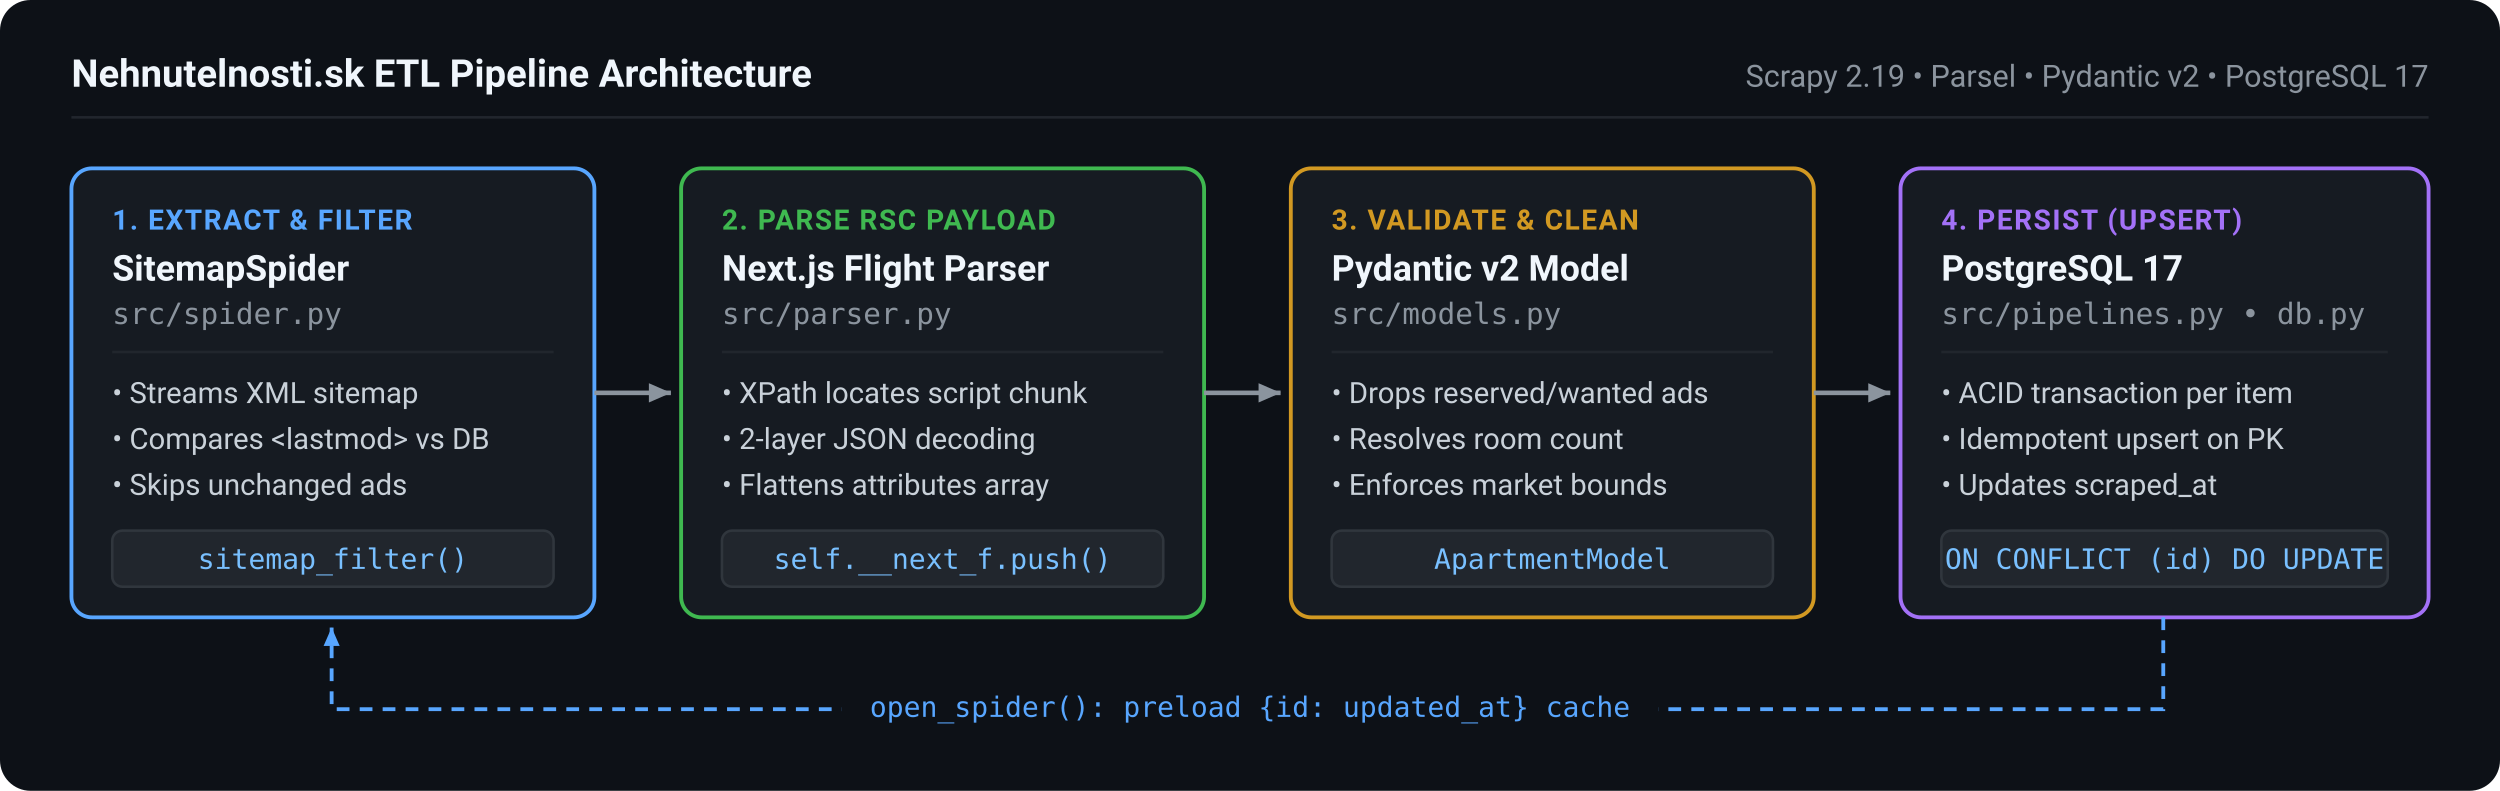
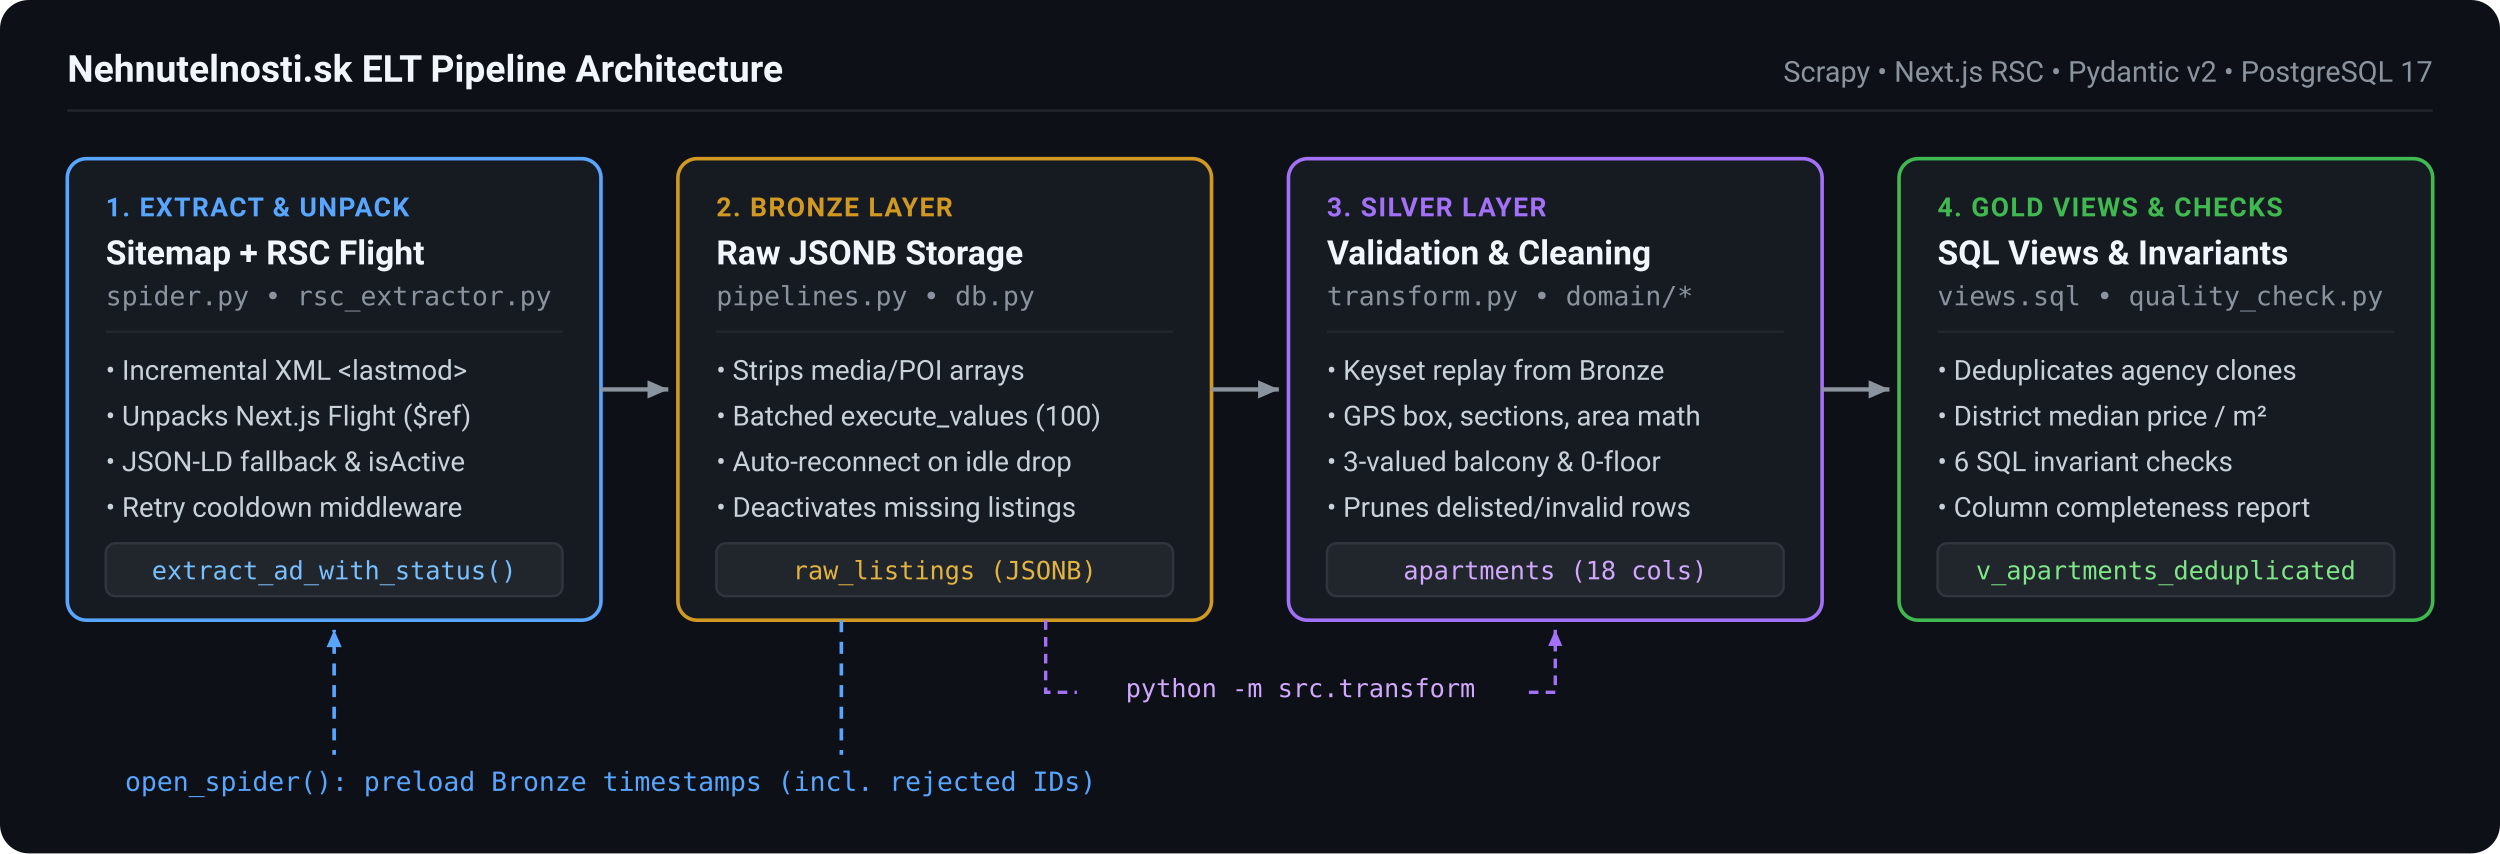
- <svg xmlns="http://www.w3.org/2000/svg" viewBox="0 0 980 310" width="100%" height="auto" font-family="-apple-system, BlinkMacSystemFont, 'Segoe UI', Roboto, Helvetica, Arial, sans-serif">
+ <svg xmlns="http://www.w3.org/2000/svg" viewBox="0 0 1040 355" width="100%" height="auto" font-family="-apple-system, BlinkMacSystemFont, 'Segoe UI', Roboto, Helvetica, Arial, sans-serif">
  <defs>
    <style>
      .bg { fill: #0d1117; rx: 12px; }
      .card { fill: #161b22; stroke: #30363d; stroke-width: 1.5; rx: 8px; }
-       .card-accent-1 { stroke: #58a6ff; }
-       .card-accent-2 { stroke: #3fb950; }
-       .card-accent-3 { stroke: #d29922; }
-       .card-accent-4 { stroke: #a371f7; }
+       .card-extract { stroke: #58a6ff; }
+       .card-bronze { stroke: #d29922; }
+       .card-silver { stroke: #a371f7; }
+       .card-gold { stroke: #3fb950; }
      .step-badge { font-size: 11px; font-weight: 700; letter-spacing: 0.6px; }
      .title { fill: #f0f6fc; font-size: 14px; font-weight: 600; }
-       .module { fill: #8b949e; font-size: 11.5px; font-family: ui-monospace, SFMono-Regular, Menlo, Monaco, Consolas, monospace; }
+       .module { fill: #8b949e; font-size: 11px; font-family: ui-monospace, SFMono-Regular, Menlo, Monaco, Consolas, monospace; }
      .desc { fill: #c9d1d9; font-size: 11.5px; }
      .code-pill { fill: #21262d; stroke: #30363d; stroke-width: 1; rx: 4px; }
-       .code-text { fill: #79c0ff; font-size: 11px; font-family: ui-monospace, SFMono-Regular, Menlo, Monaco, Consolas, monospace; }
+       .code-text { fill: #79c0ff; font-size: 10.5px; font-family: ui-monospace, SFMono-Regular, Menlo, Monaco, Consolas, monospace; }
+       .pill-bronze { fill: #e3b341; }
+       .pill-silver { fill: #d2a8ff; }
+       .pill-gold { fill: #7ee787; }
      .arrow { stroke: #8b949e; stroke-width: 1.8; fill: none; }
      .arrow-feedback { stroke: #58a6ff; stroke-width: 1.5; stroke-dasharray: 5,4; fill: none; }
+       .arrow-offline { stroke: #a371f7; stroke-width: 1.4; stroke-dasharray: 4,3; fill: none; }
      .feedback-label { fill: #58a6ff; font-size: 11px; font-family: ui-monospace, SFMono-Regular, Menlo, Monaco, Consolas, monospace; }
+       .offline-label { fill: #d2a8ff; font-size: 10.5px; font-family: ui-monospace, SFMono-Regular, Menlo, Monaco, Consolas, monospace; }
    </style>
    <marker id="arrow" viewBox="0 0 10 10" refX="8" refY="5" markerWidth="6" markerHeight="6" orient="auto-start-reverse">
      <path d="M 0 1.5 L 8 5 L 0 8.5 z" fill="#8b949e" />
    </marker>
    <marker id="arrow-blue" viewBox="0 0 10 10" refX="8" refY="5" markerWidth="6" markerHeight="6" orient="auto-start-reverse">
      <path d="M 0 1.5 L 8 5 L 0 8.5 z" fill="#58a6ff" />
    </marker>
+     <marker id="arrow-purple" viewBox="0 0 10 10" refX="8" refY="5" markerWidth="6" markerHeight="6" orient="auto-start-reverse">
+       <path d="M 0 1.5 L 8 5 L 0 8.5 z" fill="#a371f7" />
+     </marker>
  </defs>
-   <rect class="bg" width="980" height="310" />
-   <text x="28" y="34" fill="#f0f6fc" font-size="15" font-weight="600">Nehnutelnosti.sk ETL Pipeline Architecture</text>
-   <text x="952" y="34" fill="#8b949e" font-size="12" text-anchor="end">Scrapy 2.19 • Parsel • Pydantic v2 • PostgreSQL 17</text>
-   <line x1="28" y1="46" x2="952" y2="46" stroke="#21262d" stroke-width="1" />
-   <rect class="card card-accent-1" x="28" y="66" width="205" height="176" />
-   <text class="step-badge" x="44" y="90" fill="#58a6ff">1. EXTRACT &amp; FILTER</text>
-   <text class="title" x="44" y="110">SitemapSpider</text>
-   <text class="module" x="44" y="127">src/spider.py</text>
-   <line x1="44" y1="138" x2="217" y2="138" stroke="#21262d" />
-   <text class="desc" x="44" y="158">• Streams XML sitemap</text>
-   <text class="desc" x="44" y="176">• Compares &lt;lastmod&gt; vs DB</text>
-   <text class="desc" x="44" y="194">• Skips unchanged ads</text>
-   <rect class="code-pill" x="44" y="208" width="173" height="22" />
-   <text class="code-text" x="130.5" y="223" text-anchor="middle">sitemap_filter()</text>
-   <line class="arrow" x1="233" y1="154" x2="263" y2="154" marker-end="url(#arrow)" />
-   <rect class="card card-accent-2" x="267" y="66" width="205" height="176" />
-   <text class="step-badge" x="283" y="90" fill="#3fb950">2. PARSE RSC PAYLOAD</text>
-   <text class="title" x="283" y="110">Next.js Flight Parser</text>
-   <text class="module" x="283" y="127">src/parser.py</text>
-   <line x1="283" y1="138" x2="456" y2="138" stroke="#21262d" />
-   <text class="desc" x="283" y="158">• XPath locates script chunk</text>
-   <text class="desc" x="283" y="176">• 2-layer JSON decoding</text>
-   <text class="desc" x="283" y="194">• Flattens attributes array</text>
-   <rect class="code-pill" x="283" y="208" width="173" height="22" />
-   <text class="code-text" x="369.5" y="223" text-anchor="middle">self.__next_f.push()</text>
-   <line class="arrow" x1="472" y1="154" x2="502" y2="154" marker-end="url(#arrow)" />
-   <rect class="card card-accent-3" x="506" y="66" width="205" height="176" />
-   <text class="step-badge" x="522" y="90" fill="#d29922">3. VALIDATE &amp; CLEAN</text>
-   <text class="title" x="522" y="110">Pydantic v2 Model</text>
-   <text class="module" x="522" y="127">src/models.py</text>
-   <line x1="522" y1="138" x2="695" y2="138" stroke="#21262d" />
-   <text class="desc" x="522" y="158">• Drops reserved/wanted ads</text>
-   <text class="desc" x="522" y="176">• Resolves room count</text>
-   <text class="desc" x="522" y="194">• Enforces market bounds</text>
-   <rect class="code-pill" x="522" y="208" width="173" height="22" />
-   <text class="code-text" x="608.5" y="223" text-anchor="middle">ApartmentModel</text>
-   <line class="arrow" x1="711" y1="154" x2="741" y2="154" marker-end="url(#arrow)" />
-   <rect class="card card-accent-4" x="745" y="66" width="207" height="176" />
-   <text class="step-badge" x="761" y="90" fill="#a371f7">4. PERSIST (UPSERT)</text>
-   <text class="title" x="761" y="110">PostgreSQL 17</text>
-   <text class="module" x="761" y="127">src/pipelines.py • db.py</text>
-   <line x1="761" y1="138" x2="936" y2="138" stroke="#21262d" />
-   <text class="desc" x="761" y="158">• ACID transaction per item</text>
-   <text class="desc" x="761" y="176">• Idempotent upsert on PK</text>
-   <text class="desc" x="761" y="194">• Updates scraped_at</text>
-   <rect class="code-pill" x="761" y="208" width="175" height="22" />
-   <text class="code-text" x="848.5" y="223" text-anchor="middle">ON CONFLICT (id) DO UPDATE</text>
-   <path class="arrow-feedback" d="M 848 242 L 848 278 L 130 278 L 130 246" marker-end="url(#arrow-blue)" />
-   <rect x="330" y="266" width="320" height="22" fill="#0d1117" />
-   <text class="feedback-label" x="490" y="281" text-anchor="middle">open_spider(): preload {id: updated_at} cache</text>
+   <rect class="bg" width="1040" height="355" />
+   <text x="28" y="34" fill="#f0f6fc" font-size="15.5" font-weight="600">Nehnutelnosti.sk ELT Pipeline Architecture</text>
+   <text x="1012" y="34" fill="#8b949e" font-size="12" text-anchor="end">Scrapy • Next.js RSC • Pydantic v2 • PostgreSQL 17</text>
+   <line x1="28" y1="46" x2="1012" y2="46" stroke="#21262d" stroke-width="1" />
+   <rect class="card card-extract" x="28" y="66" width="222" height="192" />
+   <text class="step-badge" x="44" y="90" fill="#58a6ff">1. EXTRACT &amp; UNPACK</text>
+   <text class="title" x="44" y="110">Sitemap + RSC Flight</text>
+   <text class="module" x="44" y="127">spider.py • rsc_extractor.py</text>
+   <line x1="44" y1="138" x2="234" y2="138" stroke="#21262d" />
+   <text class="desc" x="44" y="158">• Incremental XML &lt;lastmod&gt;</text>
+   <text class="desc" x="44" y="177">• Unpacks Next.js Flight ($ref)</text>
+   <text class="desc" x="44" y="196">• JSON-LD fallback &amp; isActive</text>
+   <text class="desc" x="44" y="215">• Retry cooldown middleware</text>
+   <rect class="code-pill" x="44" y="226" width="190" height="22" />
+   <text class="code-text" x="139" y="241" text-anchor="middle">extract_ad_with_status()</text>
+   <line class="arrow" x1="250" y1="162" x2="278" y2="162" marker-end="url(#arrow)" />
+   <rect class="card card-bronze" x="282" y="66" width="222" height="192" />
+   <text class="step-badge" x="298" y="90" fill="#d29922">2. BRONZE LAYER</text>
+   <text class="title" x="298" y="110">Raw JSONB Storage</text>
+   <text class="module" x="298" y="127">pipelines.py • db.py</text>
+   <line x1="298" y1="138" x2="488" y2="138" stroke="#21262d" />
+   <text class="desc" x="298" y="158">• Strips media/POI arrays</text>
+   <text class="desc" x="298" y="177">• Batched execute_values (100)</text>
+   <text class="desc" x="298" y="196">• Auto-reconnect on idle drop</text>
+   <text class="desc" x="298" y="215">• Deactivates missing listings</text>
+   <rect class="code-pill" x="298" y="226" width="190" height="22" />
+   <text class="code-text pill-bronze" x="393" y="241" text-anchor="middle">raw_listings (JSONB)</text>
+   <line class="arrow" x1="504" y1="162" x2="532" y2="162" marker-end="url(#arrow)" />
+   <rect class="card card-silver" x="536" y="66" width="222" height="192" />
+   <text class="step-badge" x="552" y="90" fill="#a371f7">3. SILVER LAYER</text>
+   <text class="title" x="552" y="110">Validation &amp; Cleaning</text>
+   <text class="module" x="552" y="127">transform.py • domain/*</text>
+   <line x1="552" y1="138" x2="742" y2="138" stroke="#21262d" />
+   <text class="desc" x="552" y="158">• Keyset replay from Bronze</text>
+   <text class="desc" x="552" y="177">• GPS box, sections, area math</text>
+   <text class="desc" x="552" y="196">• 3-valued balcony &amp; 0-floor</text>
+   <text class="desc" x="552" y="215">• Prunes delisted/invalid rows</text>
+   <rect class="code-pill" x="552" y="226" width="190" height="22" />
+   <text class="code-text pill-silver" x="647" y="241" text-anchor="middle">apartments (18 cols)</text>
+   <line class="arrow" x1="758" y1="162" x2="786" y2="162" marker-end="url(#arrow)" />
+   <rect class="card card-gold" x="790" y="66" width="222" height="192" />
+   <text class="step-badge" x="806" y="90" fill="#3fb950">4. GOLD VIEWS &amp; CHECKS</text>
+   <text class="title" x="806" y="110">SQL Views &amp; Invariants</text>
+   <text class="module" x="806" y="127">views.sql • quality_check.py</text>
+   <line x1="806" y1="138" x2="996" y2="138" stroke="#21262d" />
+   <text class="desc" x="806" y="158">• Deduplicates agency clones</text>
+   <text class="desc" x="806" y="177">• District median price / m²</text>
+   <text class="desc" x="806" y="196">• 6 SQL invariant checks</text>
+   <text class="desc" x="806" y="215">• Column completeness report</text>
+   <rect class="code-pill" x="806" y="226" width="190" height="22" />
+   <text class="code-text pill-gold" x="901" y="241" text-anchor="middle">v_apartments_deduplicated</text>
+   <path class="arrow-offline" d="M 435 258 L 435 288 L 647 288 L 647 262" marker-end="url(#arrow-purple)" />
+   <rect x="448" y="276" width="186" height="20" fill="#0d1117" />
+   <text class="offline-label" x="541" y="290" text-anchor="middle">python -m src.transform</text>
+   <path class="arrow-feedback" d="M 350 258 L 350 326 L 139 326 L 139 262" marker-end="url(#arrow-blue)" />
+   <rect x="64" y="314" width="380" height="22" fill="#0d1117" />
+   <text class="feedback-label" x="254" y="329" text-anchor="middle">open_spider(): preload Bronze timestamps (incl. rejected IDs)</text>
</svg>
